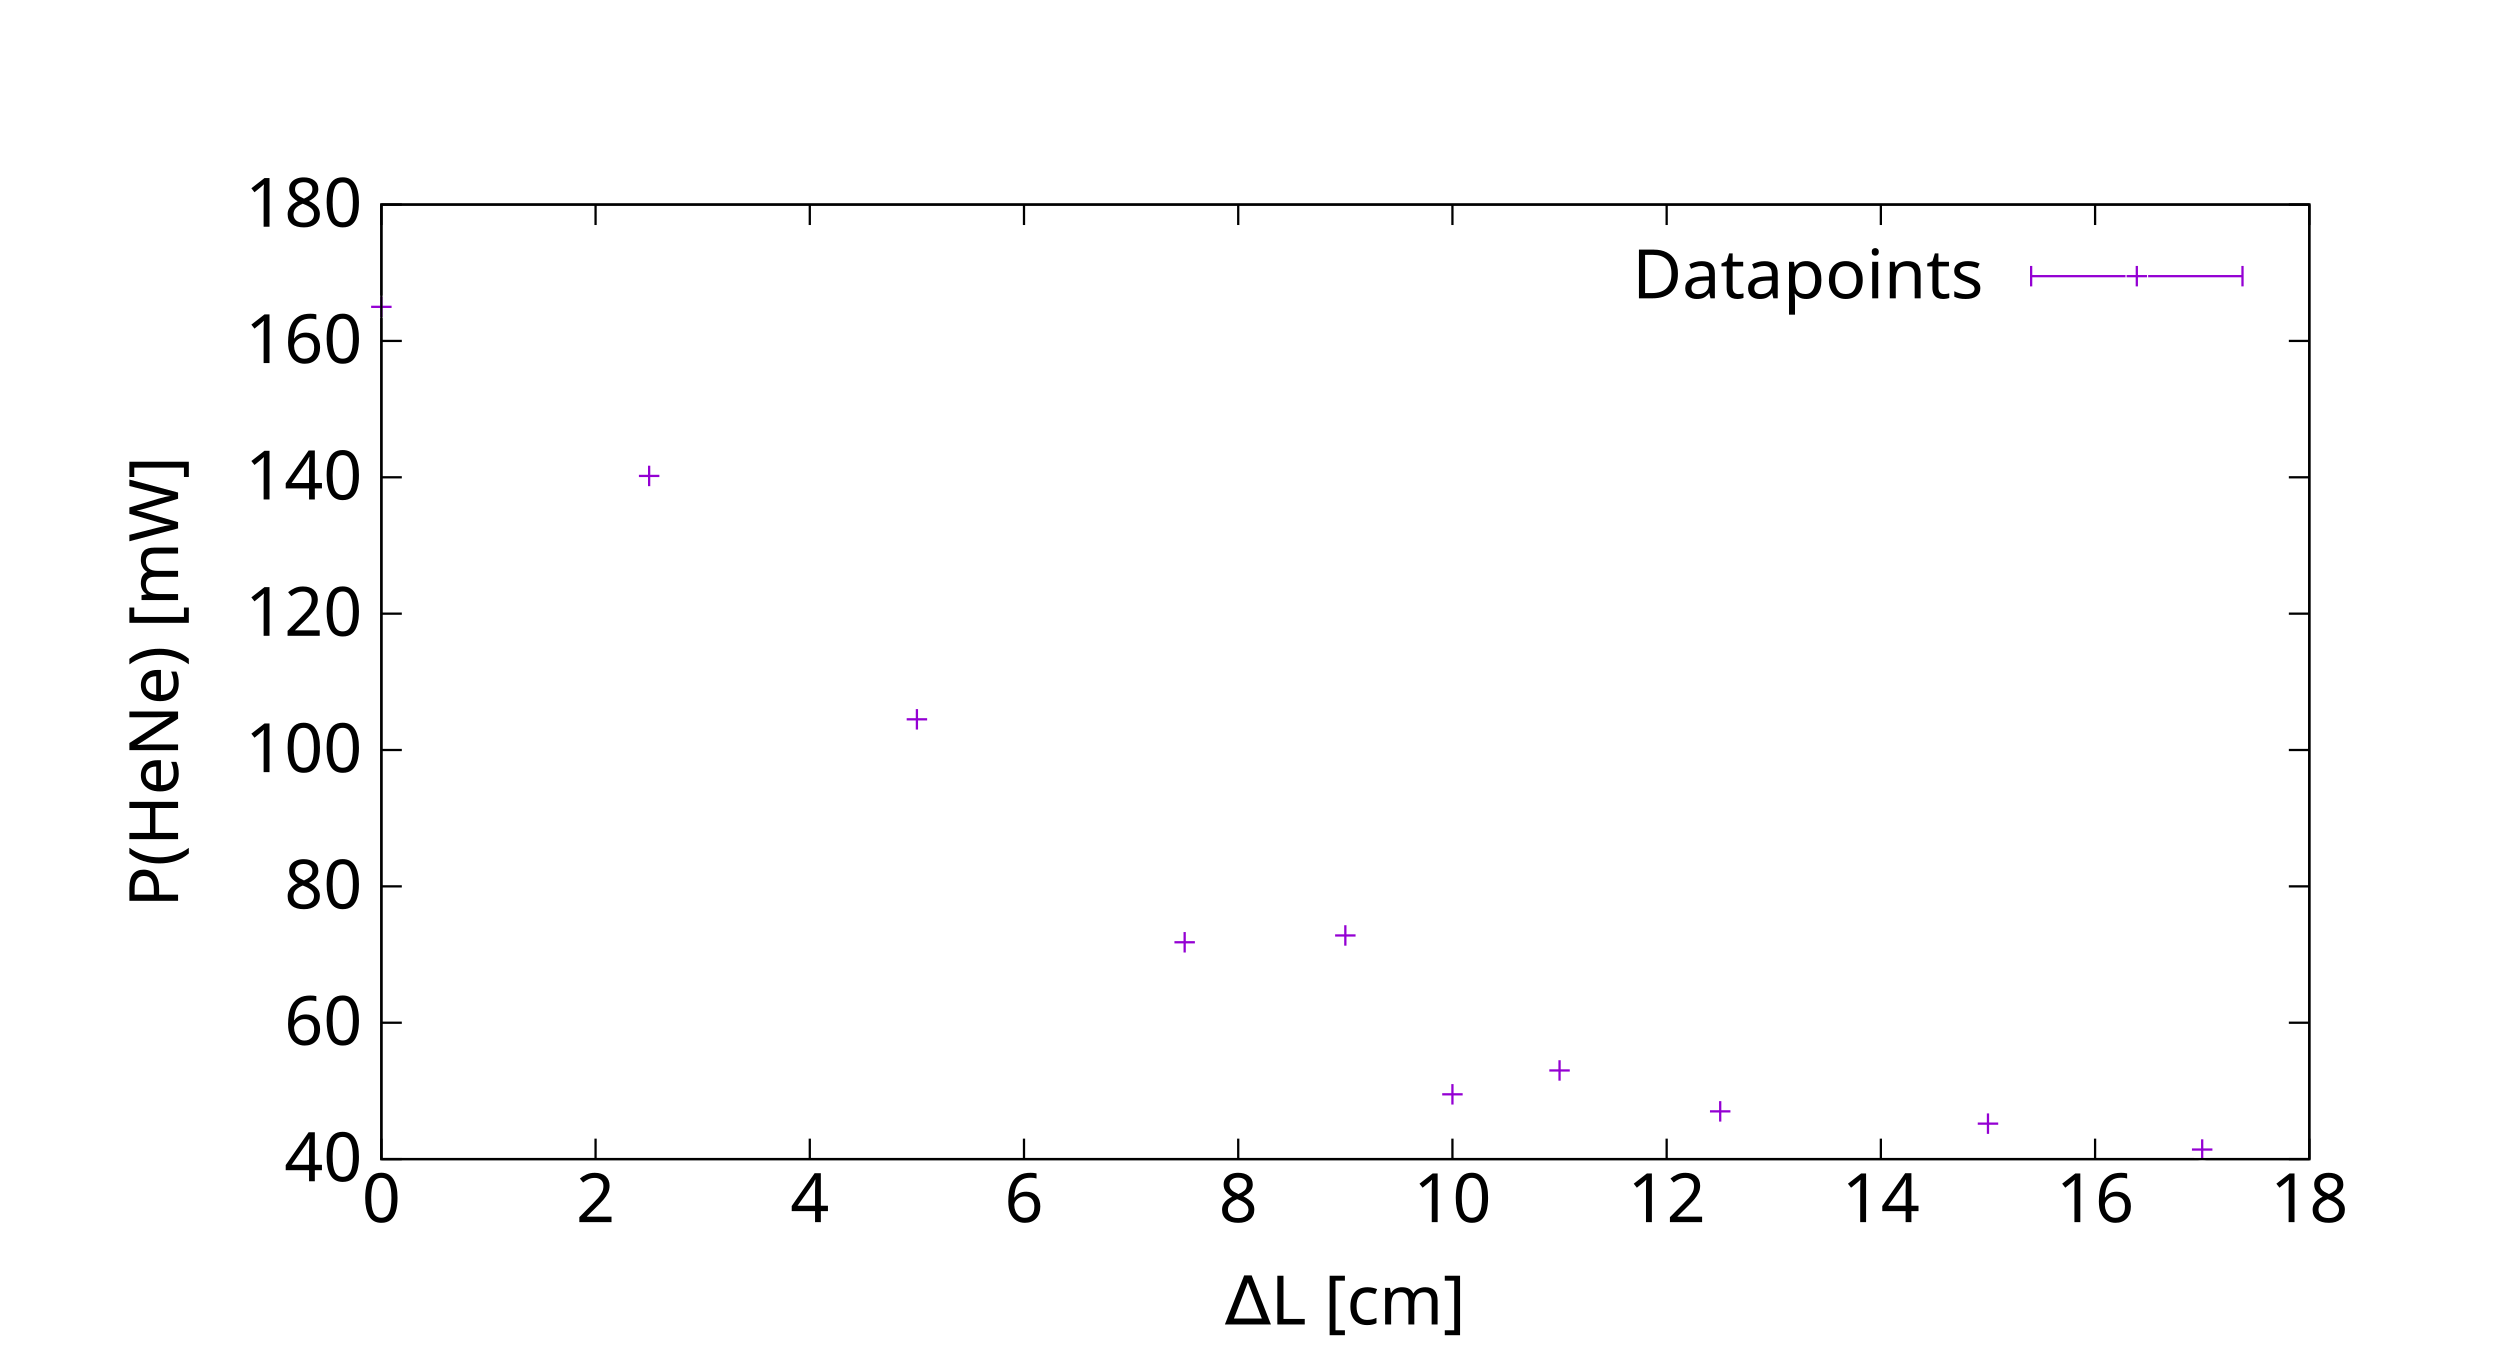
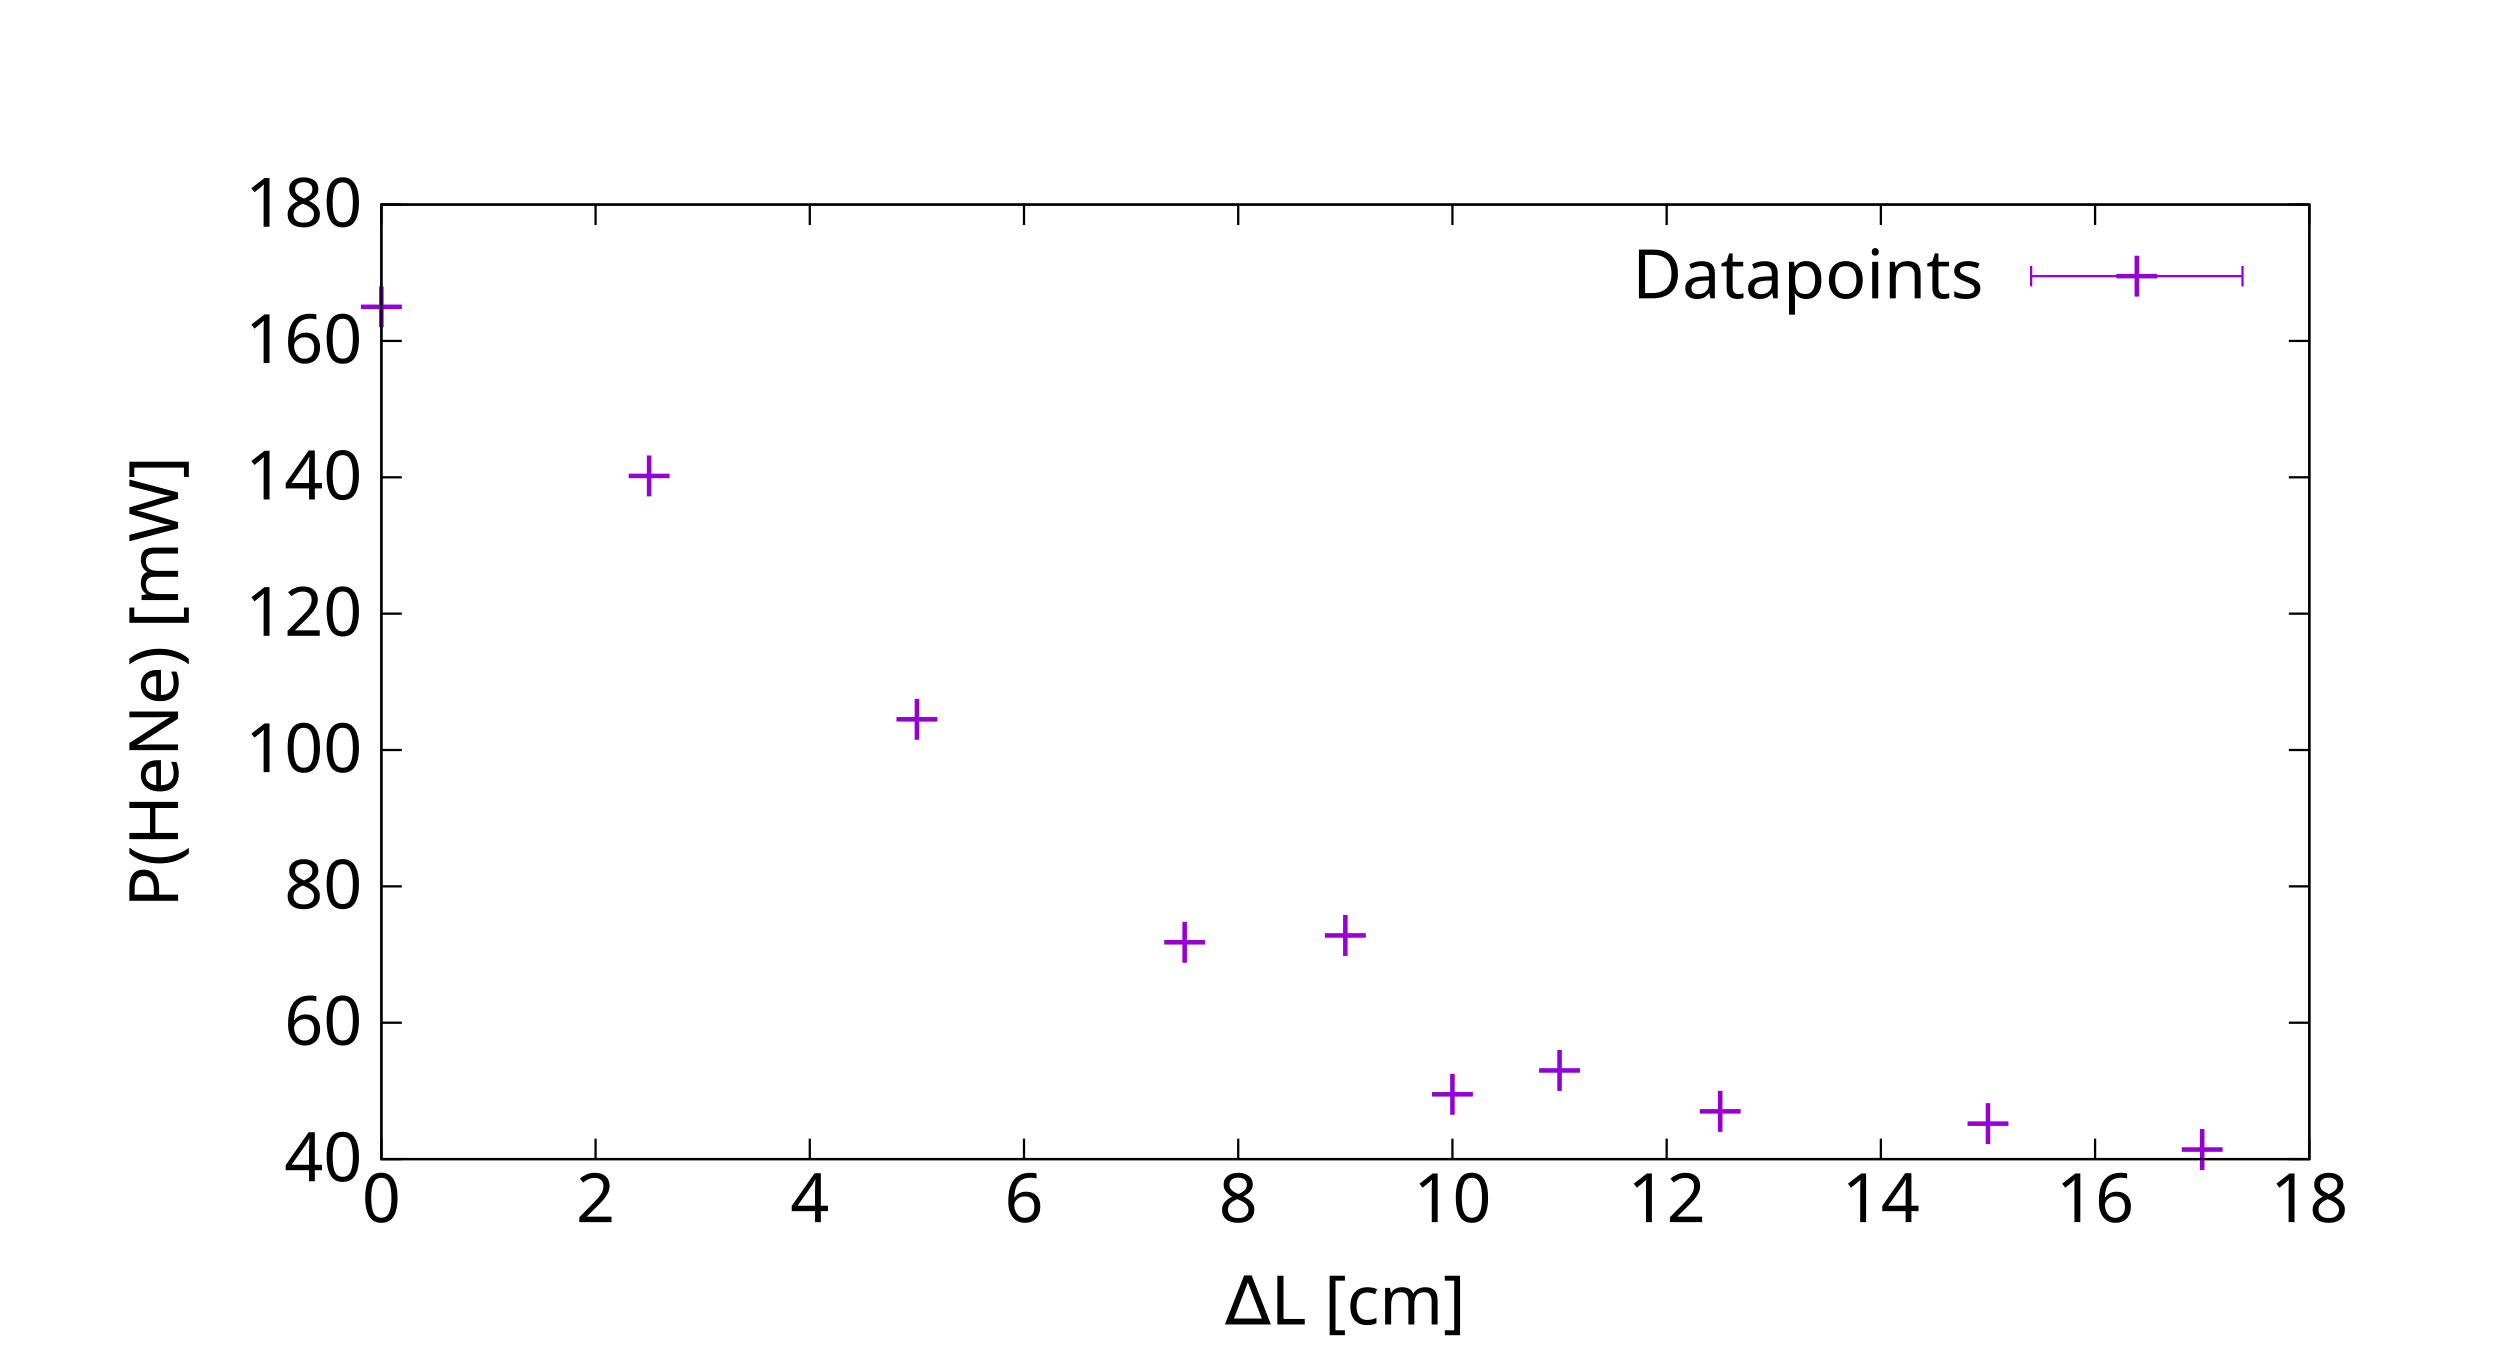
<svg xmlns="http://www.w3.org/2000/svg" xmlns:xlink="http://www.w3.org/1999/xlink" width="1100" height="600" viewBox="0 0 1100 600">
  <g id="gnuplot_canvas">
    <rect x="0" y="0" width="1100" height="600" fill="none" />
    <defs>
      <circle id="gpDot" r="0.5" stroke-width="0.5" stroke="currentColor" />
      <path id="gpPt0" stroke-width="0.222" stroke="currentColor" d="M-1,0 h2 M0,-1 v2" />
      <path id="gpPt1" stroke-width="0.222" stroke="currentColor" d="M-1,-1 L1,1 M1,-1 L-1,1" />
      <path id="gpPt2" stroke-width="0.222" stroke="currentColor" d="M-1,0 L1,0 M0,-1 L0,1 M-1,-1 L1,1 M-1,1 L1,-1" />
      <rect id="gpPt3" stroke-width="0.222" stroke="currentColor" x="-1" y="-1" width="2" height="2" />
      <rect id="gpPt4" stroke-width="0.222" stroke="currentColor" fill="currentColor" x="-1" y="-1" width="2" height="2" />
      <circle id="gpPt5" stroke-width="0.222" stroke="currentColor" cx="0" cy="0" r="1" />
      <use xlink:href="#gpPt5" id="gpPt6" fill="currentColor" stroke="none" />
      <path id="gpPt7" stroke-width="0.222" stroke="currentColor" d="M0,-1.33 L-1.33,0.67 L1.33,0.67 z" />
      <use xlink:href="#gpPt7" id="gpPt8" fill="currentColor" stroke="none" />
      <use xlink:href="#gpPt7" id="gpPt9" stroke="currentColor" transform="rotate(180)" />
      <use xlink:href="#gpPt9" id="gpPt10" fill="currentColor" stroke="none" />
      <use xlink:href="#gpPt3" id="gpPt11" stroke="currentColor" transform="rotate(45)" />
      <use xlink:href="#gpPt11" id="gpPt12" fill="currentColor" stroke="none" />
      <path id="gpPt13" stroke-width="0.222" stroke="currentColor" d="M0,1.330 L1.265,0.411 L0.782,-1.067 L-0.782,-1.076 L-1.265,0.411 z" />
      <use xlink:href="#gpPt13" id="gpPt14" fill="currentColor" stroke="none" />
      <filter id="textbox" filterUnits="objectBoundingBox" x="0" y="0" height="1" width="1">
        <feFlood flood-color="white" flood-opacity="1" result="bgnd" />
        <feComposite in="SourceGraphic" in2="bgnd" operator="atop" />
      </filter>
      <filter id="greybox" filterUnits="objectBoundingBox" x="0" y="0" height="1" width="1">
        <feFlood flood-color="lightgrey" flood-opacity="1" result="grey" />
        <feComposite in="SourceGraphic" in2="grey" operator="atop" />
      </filter>
    </defs>
    <g fill="none" color="white" stroke="currentColor" stroke-width="1.00" stroke-linecap="butt" stroke-linejoin="miter">
</g>
    <g fill="none" color="black" stroke="currentColor" stroke-width="1.00" stroke-linecap="butt" stroke-linejoin="miter">
      <path stroke="black" d="M167.80,510.00 L176.80,510.00 M1016.09,510.00 L1007.09,510.00  " />
      <g transform="translate(159.41,519.75)" stroke="none" fill="black" font-family="Computer Modern" font-size="30.00" text-anchor="end">
        <text>
          <tspan font-family="Computer Modern"> 40</tspan>
        </text>
      </g>
    </g>
    <g fill="none" color="black" stroke="currentColor" stroke-width="1.00" stroke-linecap="butt" stroke-linejoin="miter">
      <path stroke="black" d="M167.80,450.00 L176.80,450.00 M1016.09,450.00 L1007.09,450.00  " />
      <g transform="translate(159.41,459.75)" stroke="none" fill="black" font-family="Computer Modern" font-size="30.00" text-anchor="end">
        <text>
          <tspan font-family="Computer Modern"> 60</tspan>
        </text>
      </g>
    </g>
    <g fill="none" color="black" stroke="currentColor" stroke-width="1.00" stroke-linecap="butt" stroke-linejoin="miter">
      <path stroke="black" d="M167.80,390.00 L176.80,390.00 M1016.09,390.00 L1007.09,390.00  " />
      <g transform="translate(159.41,399.75)" stroke="none" fill="black" font-family="Computer Modern" font-size="30.00" text-anchor="end">
        <text>
          <tspan font-family="Computer Modern"> 80</tspan>
        </text>
      </g>
    </g>
    <g fill="none" color="black" stroke="currentColor" stroke-width="1.00" stroke-linecap="butt" stroke-linejoin="miter">
      <path stroke="black" d="M167.80,330.00 L176.80,330.00 M1016.09,330.00 L1007.09,330.00  " />
      <g transform="translate(159.41,339.75)" stroke="none" fill="black" font-family="Computer Modern" font-size="30.00" text-anchor="end">
        <text>
          <tspan font-family="Computer Modern"> 100</tspan>
        </text>
      </g>
    </g>
    <g fill="none" color="black" stroke="currentColor" stroke-width="1.00" stroke-linecap="butt" stroke-linejoin="miter">
      <path stroke="black" d="M167.80,270.01 L176.80,270.01 M1016.09,270.01 L1007.09,270.01  " />
      <g transform="translate(159.41,279.76)" stroke="none" fill="black" font-family="Computer Modern" font-size="30.00" text-anchor="end">
        <text>
          <tspan font-family="Computer Modern"> 120</tspan>
        </text>
      </g>
    </g>
    <g fill="none" color="black" stroke="currentColor" stroke-width="1.00" stroke-linecap="butt" stroke-linejoin="miter">
      <path stroke="black" d="M167.80,210.01 L176.80,210.01 M1016.09,210.01 L1007.09,210.01  " />
      <g transform="translate(159.41,219.76)" stroke="none" fill="black" font-family="Computer Modern" font-size="30.00" text-anchor="end">
        <text>
          <tspan font-family="Computer Modern"> 140</tspan>
        </text>
      </g>
    </g>
    <g fill="none" color="black" stroke="currentColor" stroke-width="1.00" stroke-linecap="butt" stroke-linejoin="miter">
      <path stroke="black" d="M167.80,150.01 L176.80,150.01 M1016.09,150.01 L1007.09,150.01  " />
      <g transform="translate(159.41,159.76)" stroke="none" fill="black" font-family="Computer Modern" font-size="30.00" text-anchor="end">
        <text>
          <tspan font-family="Computer Modern"> 160</tspan>
        </text>
      </g>
    </g>
    <g fill="none" color="black" stroke="currentColor" stroke-width="1.00" stroke-linecap="butt" stroke-linejoin="miter">
      <path stroke="black" d="M167.80,90.01 L176.80,90.01 M1016.09,90.01 L1007.09,90.01  " />
      <g transform="translate(159.41,99.76)" stroke="none" fill="black" font-family="Computer Modern" font-size="30.00" text-anchor="end">
        <text>
          <tspan font-family="Computer Modern"> 180</tspan>
        </text>
      </g>
    </g>
    <g fill="none" color="black" stroke="currentColor" stroke-width="1.00" stroke-linecap="butt" stroke-linejoin="miter">
      <path stroke="black" d="M167.80,510.00 L167.80,501.00 M167.80,90.01 L167.80,99.01  " />
      <g transform="translate(167.80,537.75)" stroke="none" fill="black" font-family="Computer Modern" font-size="30.00" text-anchor="middle">
        <text>
          <tspan font-family="Computer Modern"> 0</tspan>
        </text>
      </g>
    </g>
    <g fill="none" color="black" stroke="currentColor" stroke-width="1.00" stroke-linecap="butt" stroke-linejoin="miter">
      <path stroke="black" d="M262.05,510.00 L262.05,501.00 M262.05,90.01 L262.05,99.01  " />
      <g transform="translate(262.05,537.75)" stroke="none" fill="black" font-family="Computer Modern" font-size="30.00" text-anchor="middle">
        <text>
          <tspan font-family="Computer Modern"> 2</tspan>
        </text>
      </g>
    </g>
    <g fill="none" color="black" stroke="currentColor" stroke-width="1.00" stroke-linecap="butt" stroke-linejoin="miter">
      <path stroke="black" d="M356.31,510.00 L356.31,501.00 M356.31,90.01 L356.31,99.01  " />
      <g transform="translate(356.31,537.75)" stroke="none" fill="black" font-family="Computer Modern" font-size="30.00" text-anchor="middle">
        <text>
          <tspan font-family="Computer Modern"> 4</tspan>
        </text>
      </g>
    </g>
    <g fill="none" color="black" stroke="currentColor" stroke-width="1.00" stroke-linecap="butt" stroke-linejoin="miter">
      <path stroke="black" d="M450.56,510.00 L450.56,501.00 M450.56,90.01 L450.56,99.01  " />
      <g transform="translate(450.56,537.75)" stroke="none" fill="black" font-family="Computer Modern" font-size="30.00" text-anchor="middle">
        <text>
          <tspan font-family="Computer Modern"> 6</tspan>
        </text>
      </g>
    </g>
    <g fill="none" color="black" stroke="currentColor" stroke-width="1.00" stroke-linecap="butt" stroke-linejoin="miter">
      <path stroke="black" d="M544.82,510.00 L544.82,501.00 M544.82,90.01 L544.82,99.01  " />
      <g transform="translate(544.82,537.75)" stroke="none" fill="black" font-family="Computer Modern" font-size="30.00" text-anchor="middle">
        <text>
          <tspan font-family="Computer Modern"> 8</tspan>
        </text>
      </g>
    </g>
    <g fill="none" color="black" stroke="currentColor" stroke-width="1.00" stroke-linecap="butt" stroke-linejoin="miter">
      <path stroke="black" d="M639.07,510.00 L639.07,501.00 M639.07,90.01 L639.07,99.01  " />
      <g transform="translate(639.07,537.75)" stroke="none" fill="black" font-family="Computer Modern" font-size="30.00" text-anchor="middle">
        <text>
          <tspan font-family="Computer Modern"> 10</tspan>
        </text>
      </g>
    </g>
    <g fill="none" color="black" stroke="currentColor" stroke-width="1.00" stroke-linecap="butt" stroke-linejoin="miter">
      <path stroke="black" d="M733.33,510.00 L733.33,501.00 M733.33,90.01 L733.33,99.01  " />
      <g transform="translate(733.33,537.75)" stroke="none" fill="black" font-family="Computer Modern" font-size="30.00" text-anchor="middle">
        <text>
          <tspan font-family="Computer Modern"> 12</tspan>
        </text>
      </g>
    </g>
    <g fill="none" color="black" stroke="currentColor" stroke-width="1.00" stroke-linecap="butt" stroke-linejoin="miter">
      <path stroke="black" d="M827.58,510.00 L827.58,501.00 M827.58,90.01 L827.58,99.01  " />
      <g transform="translate(827.58,537.75)" stroke="none" fill="black" font-family="Computer Modern" font-size="30.00" text-anchor="middle">
        <text>
          <tspan font-family="Computer Modern"> 14</tspan>
        </text>
      </g>
    </g>
    <g fill="none" color="black" stroke="currentColor" stroke-width="1.00" stroke-linecap="butt" stroke-linejoin="miter">
      <path stroke="black" d="M921.84,510.00 L921.84,501.00 M921.84,90.01 L921.84,99.01  " />
      <g transform="translate(921.84,537.75)" stroke="none" fill="black" font-family="Computer Modern" font-size="30.00" text-anchor="middle">
        <text>
          <tspan font-family="Computer Modern"> 16</tspan>
        </text>
      </g>
    </g>
    <g fill="none" color="black" stroke="currentColor" stroke-width="1.00" stroke-linecap="butt" stroke-linejoin="miter">
      <path stroke="black" d="M1016.09,510.00 L1016.09,501.00 M1016.09,90.01 L1016.09,99.01  " />
      <g transform="translate(1016.09,537.75)" stroke="none" fill="black" font-family="Computer Modern" font-size="30.00" text-anchor="middle">
        <text>
          <tspan font-family="Computer Modern"> 18</tspan>
        </text>
      </g>
    </g>
    <g fill="none" color="black" stroke="currentColor" stroke-width="1.00" stroke-linecap="butt" stroke-linejoin="miter">
</g>
    <g fill="none" color="black" stroke="currentColor" stroke-width="1.00" stroke-linecap="butt" stroke-linejoin="miter">
      <path stroke="black" d="M167.80,90.01 L167.80,510.00 L1016.09,510.00 L1016.09,90.01 L167.80,90.01 Z  " />
    </g>
    <g fill="none" color="black" stroke="currentColor" stroke-width="1.00" stroke-linecap="butt" stroke-linejoin="miter">
</g>
    <g id="gnuplot_plot_1">
      <g fill="none" color="black" stroke="currentColor" stroke-width="1.00" stroke-linecap="butt" stroke-linejoin="miter">
        <g transform="translate(872.70,131.26)" stroke="none" fill="black" font-family="Computer Modern" font-size="30.00" text-anchor="end">
          <text>
            <tspan font-family="Computer Modern">Datapoints</tspan>
          </text>
        </g>
      </g>
      <g fill="none" color="black" stroke="currentColor" stroke-width="1.00" stroke-linecap="butt" stroke-linejoin="miter">
        <path stroke="rgb(148,   0, 211)" d="M893.70,121.51 L986.70,121.51 M893.70,117.01 L893.70,126.01 M986.70,117.01 L986.70,126.01 M167.80,135.31 L167.80,134.71   M167.80,135.31 L172.30,135.31 M167.80,134.71 L172.30,134.71 M285.62,209.71 L285.62,209.11 M281.12,209.71 L290.12,209.71   M281.12,209.11 L290.12,209.11 M403.44,316.80 L403.44,316.20 M398.94,316.80 L407.94,316.80 M398.94,316.20 L407.94,316.20   M521.25,414.90 L521.25,414.30 M516.75,414.90 L525.75,414.90 M516.75,414.30 L525.75,414.30 M591.95,412.50 L591.95,410.70   M587.45,412.50 L596.45,412.50 M587.45,410.70 L596.45,410.70 M639.07,481.80 L639.07,481.20 M634.57,481.80 L643.57,481.80   M634.57,481.20 L643.57,481.20 M686.20,471.30 L686.20,470.70 M681.70,471.30 L690.70,471.30 M681.70,470.70 L690.70,470.70   M756.89,489.60 L756.89,488.40 M752.39,489.60 L761.39,489.60 M752.39,488.40 L761.39,488.40 M874.71,495.00 L874.71,493.80   M870.21,495.00 L879.21,495.00 M870.21,493.80 L879.21,493.80 M968.96,506.70 L968.96,504.90 M964.46,506.70 L973.46,506.70   M964.46,504.90 L973.46,504.90  " />
      </g>
      <g fill="none" color="black" stroke="currentColor" stroke-width="1.00" stroke-linecap="butt" stroke-linejoin="miter">
        <use xlink:href="#gpPt6" transform="translate(167.80,135.01) scale(4.50)" color="white" />
      </g>
      <g fill="none" color="black" stroke="currentColor" stroke-width="1.00" stroke-linecap="butt" stroke-linejoin="miter">
-         <use xlink:href="#gpPt0" transform="translate(167.80,135.01) scale(4.50)" color="rgb(148,   0, 211)" />
+         <use xlink:href="#gpPt0" transform="translate(167.80,135.01) scale(9.00)" color="rgb(148,   0, 211)" />
        <use xlink:href="#gpPt6" transform="translate(285.62,209.41) scale(4.50)" color="white" />
      </g>
      <g fill="none" color="black" stroke="currentColor" stroke-width="1.00" stroke-linecap="butt" stroke-linejoin="miter">
-         <use xlink:href="#gpPt0" transform="translate(285.62,209.41) scale(4.50)" color="rgb(148,   0, 211)" />
+         <use xlink:href="#gpPt0" transform="translate(285.62,209.41) scale(9.00)" color="rgb(148,   0, 211)" />
        <use xlink:href="#gpPt6" transform="translate(403.44,316.50) scale(4.50)" color="white" />
      </g>
      <g fill="none" color="black" stroke="currentColor" stroke-width="1.00" stroke-linecap="butt" stroke-linejoin="miter">
-         <use xlink:href="#gpPt0" transform="translate(403.44,316.50) scale(4.50)" color="rgb(148,   0, 211)" />
+         <use xlink:href="#gpPt0" transform="translate(403.44,316.50) scale(9.00)" color="rgb(148,   0, 211)" />
        <use xlink:href="#gpPt6" transform="translate(521.25,414.60) scale(4.50)" color="white" />
      </g>
      <g fill="none" color="black" stroke="currentColor" stroke-width="1.00" stroke-linecap="butt" stroke-linejoin="miter">
-         <use xlink:href="#gpPt0" transform="translate(521.25,414.60) scale(4.50)" color="rgb(148,   0, 211)" />
+         <use xlink:href="#gpPt0" transform="translate(521.25,414.60) scale(9.00)" color="rgb(148,   0, 211)" />
        <use xlink:href="#gpPt6" transform="translate(591.95,411.60) scale(4.50)" color="white" />
      </g>
      <g fill="none" color="black" stroke="currentColor" stroke-width="1.00" stroke-linecap="butt" stroke-linejoin="miter">
-         <use xlink:href="#gpPt0" transform="translate(591.95,411.60) scale(4.50)" color="rgb(148,   0, 211)" />
+         <use xlink:href="#gpPt0" transform="translate(591.95,411.60) scale(9.00)" color="rgb(148,   0, 211)" />
        <use xlink:href="#gpPt6" transform="translate(639.07,481.50) scale(4.50)" color="white" />
      </g>
      <g fill="none" color="black" stroke="currentColor" stroke-width="1.00" stroke-linecap="butt" stroke-linejoin="miter">
-         <use xlink:href="#gpPt0" transform="translate(639.07,481.50) scale(4.50)" color="rgb(148,   0, 211)" />
+         <use xlink:href="#gpPt0" transform="translate(639.07,481.50) scale(9.00)" color="rgb(148,   0, 211)" />
        <use xlink:href="#gpPt6" transform="translate(686.20,471.00) scale(4.50)" color="white" />
      </g>
      <g fill="none" color="black" stroke="currentColor" stroke-width="1.00" stroke-linecap="butt" stroke-linejoin="miter">
-         <use xlink:href="#gpPt0" transform="translate(686.20,471.00) scale(4.50)" color="rgb(148,   0, 211)" />
+         <use xlink:href="#gpPt0" transform="translate(686.20,471.00) scale(9.00)" color="rgb(148,   0, 211)" />
        <use xlink:href="#gpPt6" transform="translate(756.89,489.00) scale(4.50)" color="white" />
      </g>
      <g fill="none" color="black" stroke="currentColor" stroke-width="1.00" stroke-linecap="butt" stroke-linejoin="miter">
-         <use xlink:href="#gpPt0" transform="translate(756.89,489.00) scale(4.50)" color="rgb(148,   0, 211)" />
+         <use xlink:href="#gpPt0" transform="translate(756.89,489.00) scale(9.00)" color="rgb(148,   0, 211)" />
        <use xlink:href="#gpPt6" transform="translate(874.71,494.40) scale(4.50)" color="white" />
      </g>
      <g fill="none" color="black" stroke="currentColor" stroke-width="1.00" stroke-linecap="butt" stroke-linejoin="miter">
-         <use xlink:href="#gpPt0" transform="translate(874.71,494.40) scale(4.50)" color="rgb(148,   0, 211)" />
+         <use xlink:href="#gpPt0" transform="translate(874.71,494.40) scale(9.00)" color="rgb(148,   0, 211)" />
        <use xlink:href="#gpPt6" transform="translate(968.96,505.80) scale(4.50)" color="white" />
      </g>
      <g fill="none" color="black" stroke="currentColor" stroke-width="1.00" stroke-linecap="butt" stroke-linejoin="miter">
-         <use xlink:href="#gpPt0" transform="translate(968.96,505.80) scale(4.50)" color="rgb(148,   0, 211)" />
+         <use xlink:href="#gpPt0" transform="translate(968.96,505.80) scale(9.00)" color="rgb(148,   0, 211)" />
        <use xlink:href="#gpPt6" transform="translate(940.20,121.51) scale(4.50)" color="white" />
      </g>
      <g fill="none" color="black" stroke="currentColor" stroke-width="1.00" stroke-linecap="butt" stroke-linejoin="miter">
-         <use xlink:href="#gpPt0" transform="translate(940.20,121.51) scale(4.50)" color="rgb(148,   0, 211)" />
+         <use xlink:href="#gpPt0" transform="translate(940.20,121.51) scale(9.00)" color="rgb(148,   0, 211)" />
      </g>
    </g>
    <g fill="none" color="white" stroke="rgb(148,   0, 211)" stroke-width="2.00" stroke-linecap="butt" stroke-linejoin="miter">
</g>
    <g fill="none" color="black" stroke="currentColor" stroke-width="2.00" stroke-linecap="butt" stroke-linejoin="miter">
</g>
    <g fill="none" color="black" stroke="black" stroke-width="1.00" stroke-linecap="butt" stroke-linejoin="miter">
</g>
    <g fill="none" color="black" stroke="currentColor" stroke-width="1.00" stroke-linecap="butt" stroke-linejoin="miter">
      <path stroke="black" d="M167.80,90.01 L167.80,510.00 L1016.09,510.00 L1016.09,90.01 L167.80,90.01 Z  " />
      <g transform="translate(78.35,300.01) rotate(270.00)" stroke="none" fill="black" font-family="Computer Modern" font-size="30.00" text-anchor="middle">
        <text>
          <tspan font-family="Computer Modern">P(HeNe) [mW]</tspan>
        </text>
      </g>
    </g>
    <g fill="none" color="black" stroke="currentColor" stroke-width="1.00" stroke-linecap="butt" stroke-linejoin="miter">
      <g transform="translate(591.94,582.75)" stroke="none" fill="black" font-family="Computer Modern" font-size="30.00" text-anchor="middle">
        <text>
          <tspan font-family="Computer Modern">∆L [cm]</tspan>
        </text>
      </g>
    </g>
    <g fill="none" color="black" stroke="currentColor" stroke-width="1.00" stroke-linecap="butt" stroke-linejoin="miter">
</g>
    <g fill="none" color="black" stroke="currentColor" stroke-width="1.00" stroke-linecap="butt" stroke-linejoin="miter">
</g>
  </g>
</svg>
